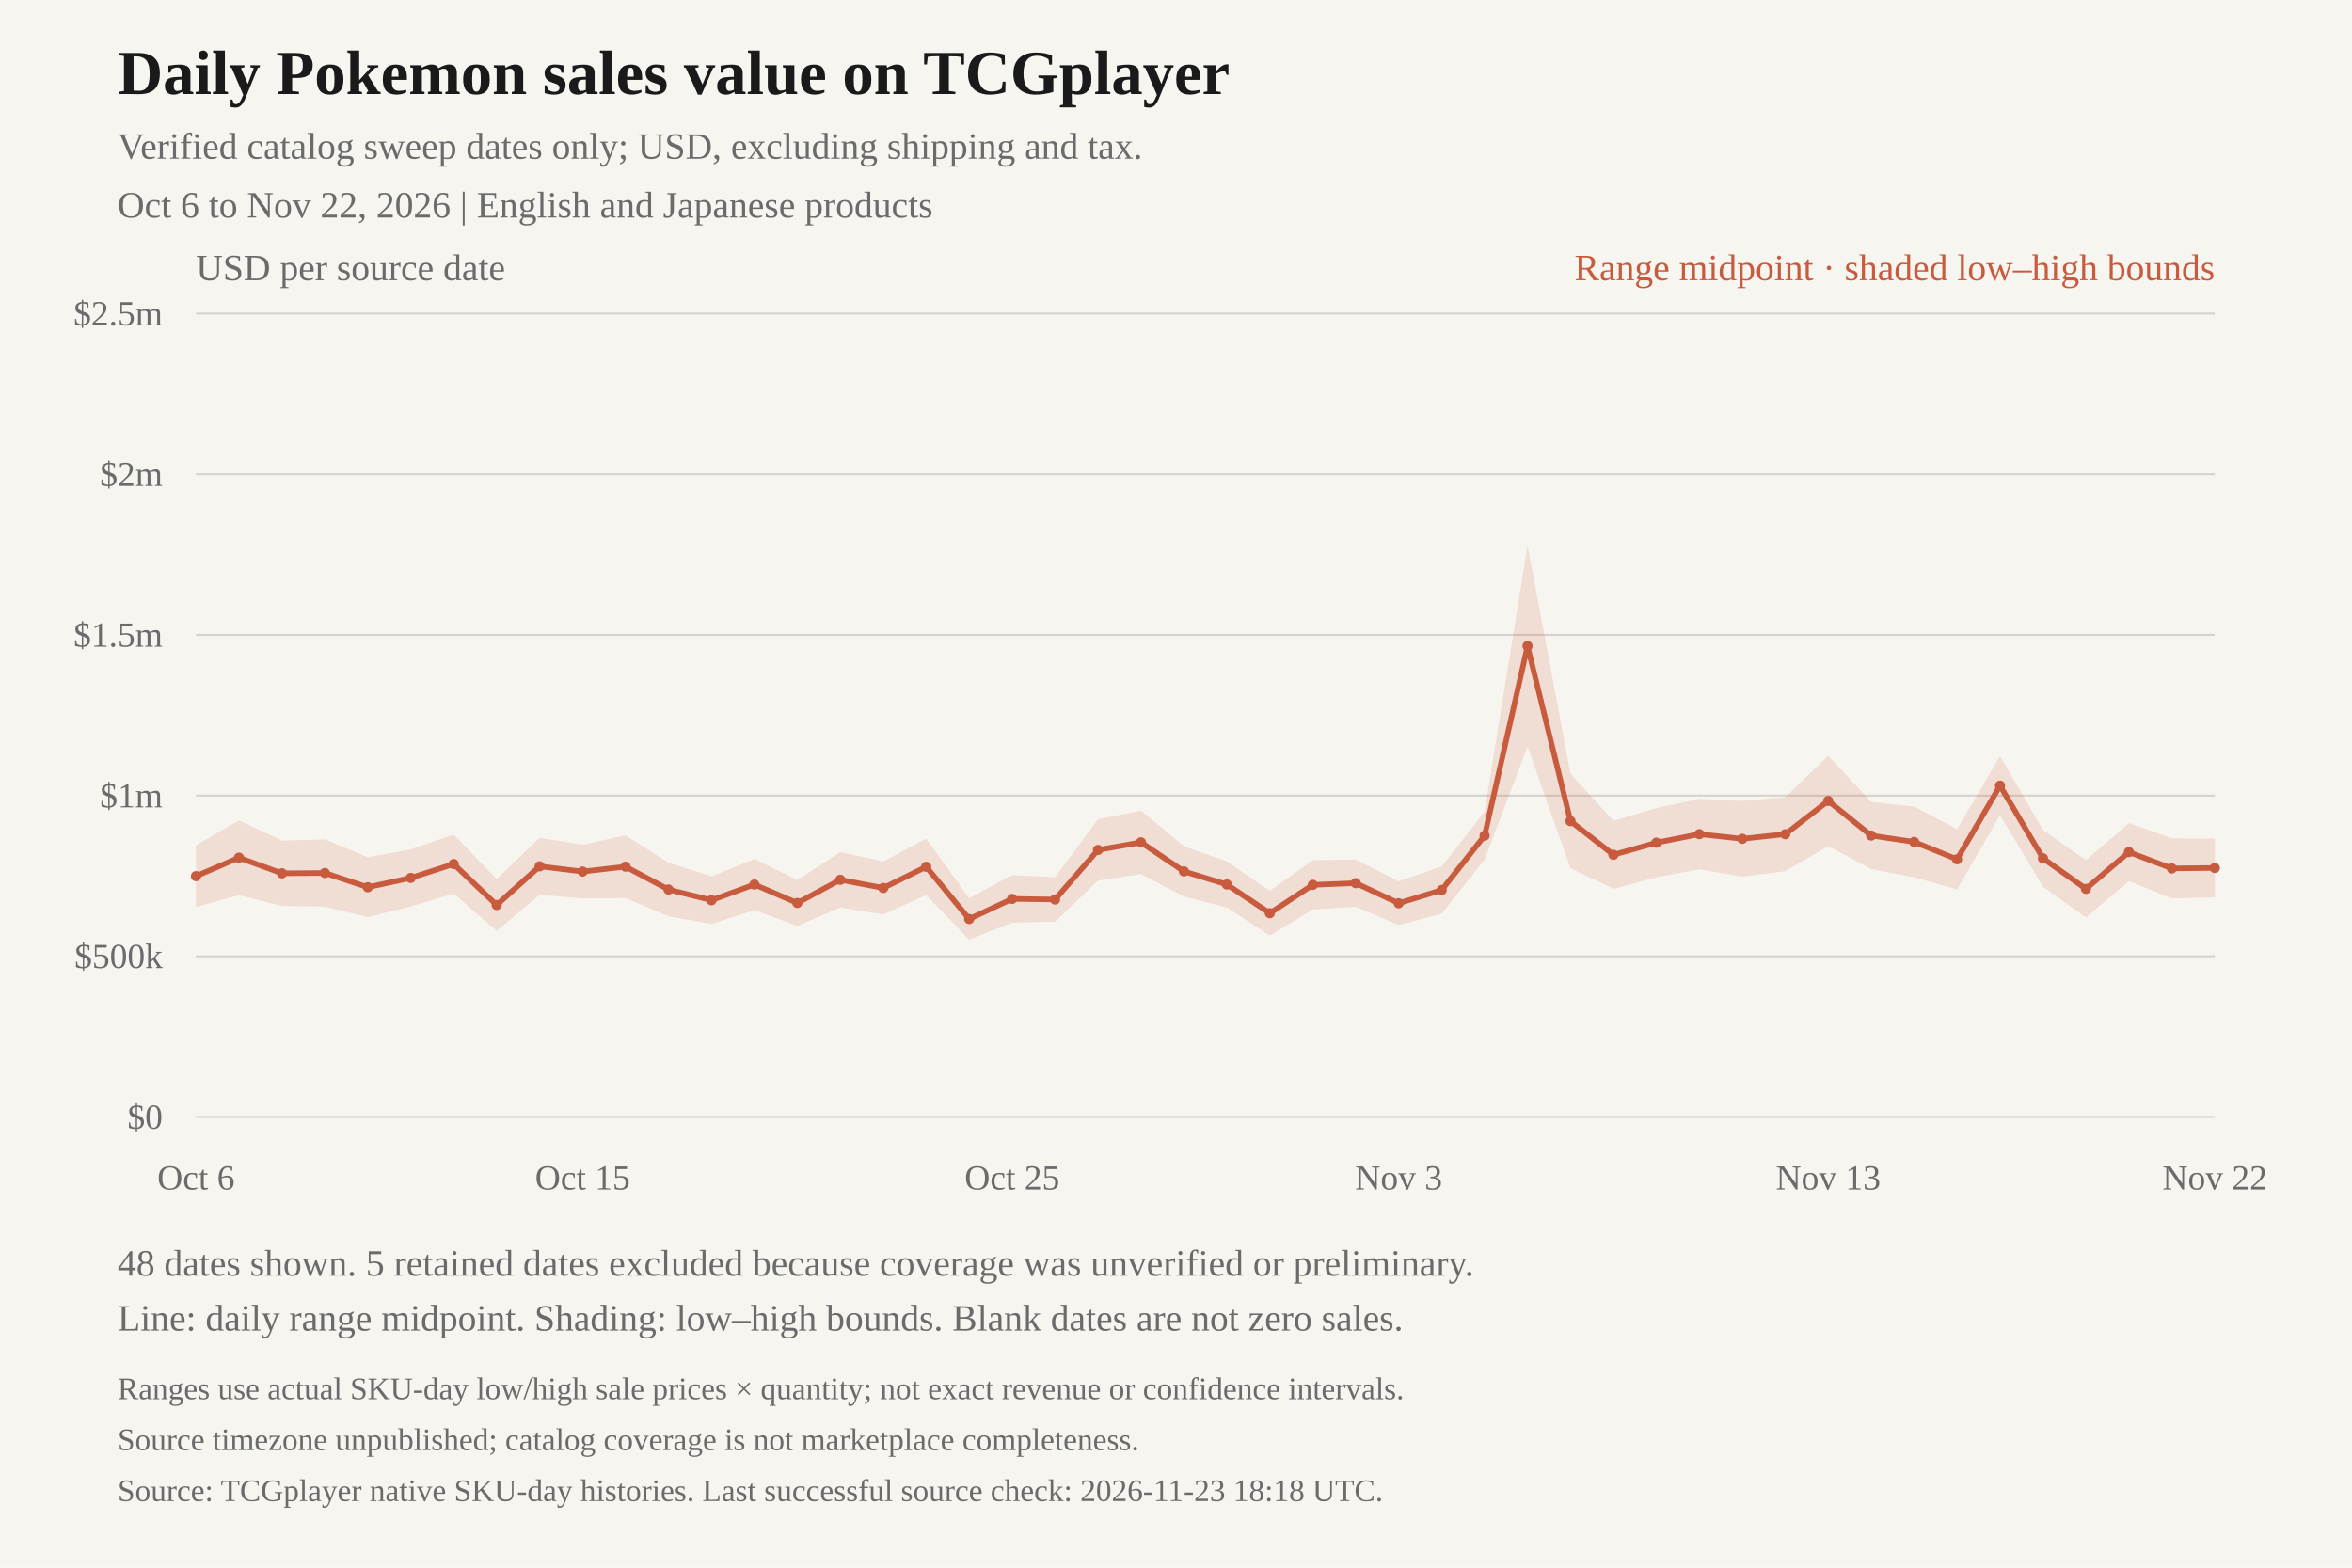
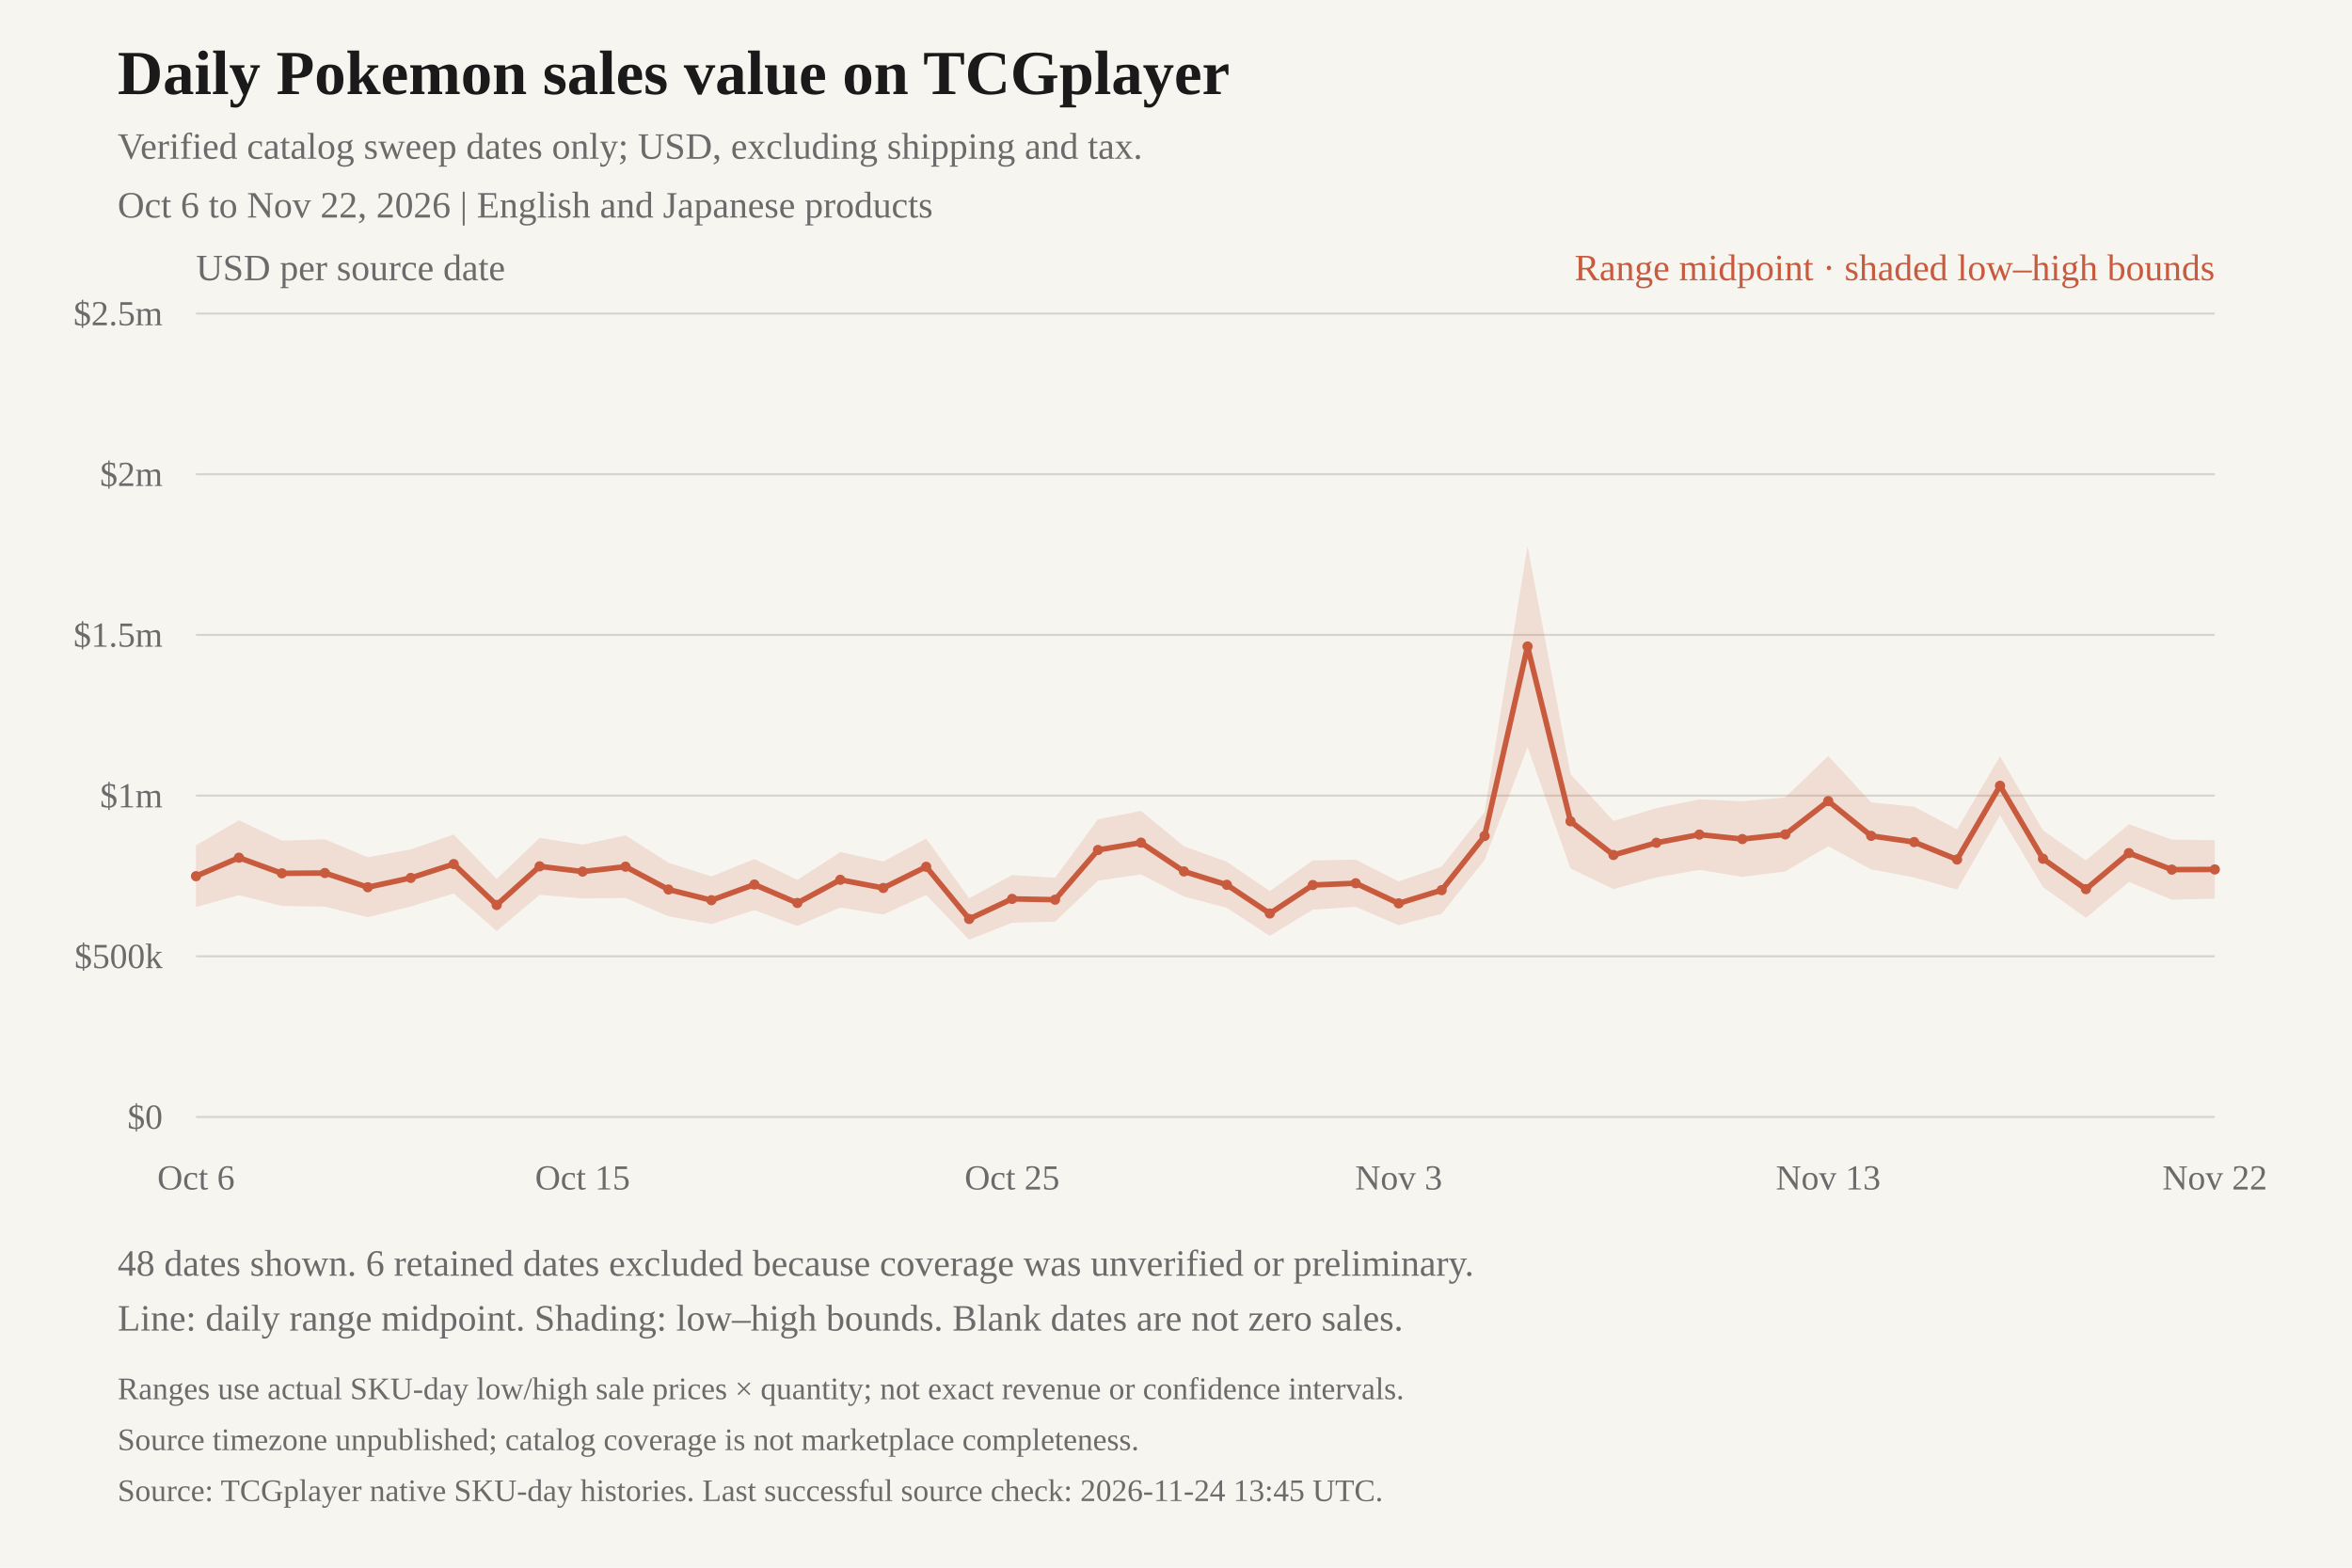
<svg xmlns="http://www.w3.org/2000/svg" width="1200" height="800" viewBox="0 0 1200 800" role="img" aria-labelledby="title description">
  <style>text{font-family:Georgia,"Liberation Serif","Times New Roman",serif;fill:#1A1A1A;font-size:19px}.title{font-size:32px;font-weight:600}.muted,.axis{fill:#6B6B6B}.axis{font-size:18px}.note{font-size:16px;fill:#6B6B6B}.grid{stroke:#D6D3CC;stroke-width:1}</style>
  <rect data-role="background" width="1200" height="800" fill="#F7F5F0" />
  <text x="60" y="48" class="title">Daily Pokemon sales value on TCGplayer</text>
  <text x="60" y="81" class="muted">Verified catalog sweep dates only; USD, excluding shipping and tax.</text>
  <text x="60" y="111" class="muted">Oct 6 to Nov 22, 2026 | English and Japanese products</text>
  <text x="100" y="143" class="muted">USD per source date</text>
  <text x="1130" y="143" text-anchor="end" style="fill:#C85A3D">Range midpoint · shaded low–high bounds</text>
  <path d="M100,570H1130" class="grid" />
  <text x="83" y="576" class="axis" text-anchor="end">$0</text>
  <path d="M100,488H1130" class="grid" />
  <text x="83" y="494" class="axis" text-anchor="end">$500k</text>
  <path d="M100,406H1130" class="grid" />
  <text x="83" y="412" class="axis" text-anchor="end">$1m</text>
  <path d="M100,324H1130" class="grid" />
  <text x="83" y="330" class="axis" text-anchor="end">$1.5m</text>
  <path d="M100,242H1130" class="grid" />
  <text x="83" y="248" class="axis" text-anchor="end">$2m</text>
  <path d="M100,160H1130" class="grid" />
  <text x="83" y="166" class="axis" text-anchor="end">$2.5m</text>
-   <polygon data-series="daily-band" points="100,431.395 121.915,418.596 143.83,428.993 165.745,428.347 187.66,437.483 209.574,433.454 231.489,425.889 253.404,448.6 275.319,427.569 297.234,431.071 319.149,426.287 341.064,440.279 362.979,447.253 384.894,438.369 406.809,449.058 428.723,434.841 450.638,439.616 472.553,427.977 494.468,458.392 516.383,446.556 538.298,447.73 560.213,418.067 582.128,413.657 604.043,431.87 625.957,439.598 647.872,454.601 669.787,438.984 691.702,438.633 713.617,449.757 735.532,442.179 757.447,414.235 779.362,278.435 801.277,394.949 823.191,418.852 845.106,412.365 867.021,407.672 888.936,408.743 910.851,406.801 932.766,385.659 954.681,409.267 976.596,411.603 998.511,423.121 1020.426,385.864 1042.34,423.532 1064.255,438.935 1086.17,420.056 1108.085,427.818 1130,427.946 1130,457.921 1108.085,458.512 1086.17,449.617 1064.255,468.219 1042.34,452.5 1020.426,415.992 998.511,453.904 976.596,447.693 954.681,443.499 932.766,431.747 910.851,444.571 888.936,447.359 867.021,443.669 845.106,447.681 823.191,453.562 801.277,443.081 779.362,380.94 757.447,438.642 735.532,466.222 713.617,472.104 691.702,462.707 669.787,464.104 647.872,477.424 625.957,463.115 604.043,457.474 582.128,446.045 560.213,449.379 538.298,470.31 516.383,470.849 494.468,479.541 472.553,456.674 450.638,466.671 428.723,463.09 406.809,472.524 384.894,464.4 362.979,471.512 341.064,467.575 319.149,458.248 297.234,458.461 275.319,456.626 253.404,475.046 231.489,455.971 209.574,462.546 187.66,468.031 165.745,462.639 143.83,462.325 121.915,456.767 100,462.839" fill="#C85A3D" fill-opacity="0.16" />
-   <polyline data-series="daily-midpoint" points="100,447.117 121.915,437.682 143.83,445.659 165.745,445.493 187.66,452.757 209.574,448 231.489,440.93 253.404,461.823 275.319,442.097 297.234,444.766 319.149,442.267 341.064,453.927 362.979,459.382 384.894,451.384 406.809,460.791 428.723,448.965 450.638,453.144 472.553,442.326 494.468,468.967 516.383,458.703 538.298,459.02 560.213,433.723 582.128,429.851 604.043,444.672 625.957,451.357 647.872,466.013 669.787,451.544 691.702,450.67 713.617,460.93 735.532,454.201 757.447,426.438 779.362,329.688 801.277,419.015 823.191,436.207 845.106,430.023 867.021,425.67 888.936,428.051 910.851,425.686 932.766,408.703 954.681,426.383 976.596,429.648 998.511,438.513 1020.426,400.928 1042.34,438.016 1064.255,453.577 1086.17,434.836 1108.085,443.165 1130,442.934" fill="none" stroke="#C85A3D" stroke-width="2.8" stroke-linejoin="round" stroke-linecap="round" />
+   <polygon data-series="daily-band" points="100,431.395 121.915,418.596 143.83,428.993 165.745,428.347 187.66,437.483 209.574,433.454 231.489,425.889 253.404,448.6 275.319,427.569 297.234,431.071 319.149,426.287 341.064,440.279 362.979,447.253 384.894,438.369 406.809,449.058 428.723,434.841 450.638,439.616 472.553,427.977 494.468,458.392 516.383,446.556 538.298,447.907 560.213,418.085 582.128,413.817 604.043,431.883 625.957,439.783 647.872,454.75 669.787,439.089 691.702,438.696 713.617,449.831 735.532,442.233 757.447,414.419 779.362,278.657 801.277,395.04 823.191,418.956 845.106,412.415 867.021,407.913 888.936,408.887 910.851,406.929 932.766,385.777 954.681,409.482 976.596,411.669 998.511,423.224 1020.426,385.966 1042.34,423.775 1064.255,439.116 1086.17,420.613 1108.085,428.455 1130,428.768 1130,458.597 1108.085,459.089 1086.17,450.052 1064.255,468.343 1042.34,452.69 1020.426,416.013 998.511,453.991 976.596,447.752 954.681,443.617 932.766,431.843 910.851,444.686 888.936,447.47 867.021,443.882 845.106,447.724 823.191,453.665 801.277,443.165 779.362,381.153 757.447,438.817 735.532,466.26 713.617,472.155 691.702,462.754 669.787,464.192 647.872,477.566 625.957,463.269 604.043,457.484 582.128,446.181 560.213,449.394 538.298,470.334 516.383,470.849 494.468,479.541 472.553,456.674 450.638,466.671 428.723,463.09 406.809,472.524 384.894,464.4 362.979,471.512 341.064,467.575 319.149,458.248 297.234,458.461 275.319,456.626 253.404,475.046 231.489,455.971 209.574,462.546 187.66,468.031 165.745,462.639 143.83,462.325 121.915,456.767 100,462.839" fill="#C85A3D" fill-opacity="0.16" />
+   <polyline data-series="daily-midpoint" points="100,447.117 121.915,437.682 143.83,445.659 165.745,445.493 187.66,452.757 209.574,448 231.489,440.93 253.404,461.823 275.319,442.097 297.234,444.766 319.149,442.267 341.064,453.927 362.979,459.382 384.894,451.384 406.809,460.791 428.723,448.965 450.638,453.144 472.553,442.326 494.468,468.967 516.383,458.703 538.298,459.121 560.213,433.739 582.128,429.999 604.043,444.684 625.957,451.526 647.872,466.158 669.787,451.641 691.702,450.725 713.617,460.993 735.532,454.247 757.447,426.618 779.362,329.905 801.277,419.103 823.191,436.31 845.106,430.07 867.021,425.897 888.936,428.179 910.851,425.808 932.766,408.81 954.681,426.549 976.596,429.711 998.511,438.608 1020.426,400.99 1042.34,438.232 1064.255,453.73 1086.17,435.333 1108.085,443.772 1130,443.683" fill="none" stroke="#C85A3D" stroke-width="2.8" stroke-linejoin="round" stroke-linecap="round" />
  <circle data-series="daily-observation" cx="100" cy="447.117" r="2.6" fill="#C85A3D" />
  <circle data-series="daily-observation" cx="121.915" cy="437.682" r="2.6" fill="#C85A3D" />
  <circle data-series="daily-observation" cx="143.83" cy="445.659" r="2.6" fill="#C85A3D" />
  <circle data-series="daily-observation" cx="165.745" cy="445.493" r="2.6" fill="#C85A3D" />
  <circle data-series="daily-observation" cx="187.66" cy="452.757" r="2.6" fill="#C85A3D" />
  <circle data-series="daily-observation" cx="209.574" cy="448" r="2.6" fill="#C85A3D" />
  <circle data-series="daily-observation" cx="231.489" cy="440.93" r="2.6" fill="#C85A3D" />
  <circle data-series="daily-observation" cx="253.404" cy="461.823" r="2.6" fill="#C85A3D" />
  <circle data-series="daily-observation" cx="275.319" cy="442.097" r="2.6" fill="#C85A3D" />
  <circle data-series="daily-observation" cx="297.234" cy="444.766" r="2.6" fill="#C85A3D" />
  <circle data-series="daily-observation" cx="319.149" cy="442.267" r="2.6" fill="#C85A3D" />
  <circle data-series="daily-observation" cx="341.064" cy="453.927" r="2.6" fill="#C85A3D" />
  <circle data-series="daily-observation" cx="362.979" cy="459.382" r="2.6" fill="#C85A3D" />
  <circle data-series="daily-observation" cx="384.894" cy="451.384" r="2.6" fill="#C85A3D" />
  <circle data-series="daily-observation" cx="406.809" cy="460.791" r="2.6" fill="#C85A3D" />
  <circle data-series="daily-observation" cx="428.723" cy="448.965" r="2.6" fill="#C85A3D" />
  <circle data-series="daily-observation" cx="450.638" cy="453.144" r="2.6" fill="#C85A3D" />
  <circle data-series="daily-observation" cx="472.553" cy="442.326" r="2.6" fill="#C85A3D" />
  <circle data-series="daily-observation" cx="494.468" cy="468.967" r="2.6" fill="#C85A3D" />
  <circle data-series="daily-observation" cx="516.383" cy="458.703" r="2.6" fill="#C85A3D" />
-   <circle data-series="daily-observation" cx="538.298" cy="459.02" r="2.6" fill="#C85A3D" />
-   <circle data-series="daily-observation" cx="560.213" cy="433.723" r="2.6" fill="#C85A3D" />
-   <circle data-series="daily-observation" cx="582.128" cy="429.851" r="2.6" fill="#C85A3D" />
-   <circle data-series="daily-observation" cx="604.043" cy="444.672" r="2.6" fill="#C85A3D" />
-   <circle data-series="daily-observation" cx="625.957" cy="451.357" r="2.6" fill="#C85A3D" />
-   <circle data-series="daily-observation" cx="647.872" cy="466.013" r="2.6" fill="#C85A3D" />
-   <circle data-series="daily-observation" cx="669.787" cy="451.544" r="2.6" fill="#C85A3D" />
-   <circle data-series="daily-observation" cx="691.702" cy="450.67" r="2.6" fill="#C85A3D" />
-   <circle data-series="daily-observation" cx="713.617" cy="460.93" r="2.6" fill="#C85A3D" />
-   <circle data-series="daily-observation" cx="735.532" cy="454.201" r="2.6" fill="#C85A3D" />
-   <circle data-series="daily-observation" cx="757.447" cy="426.438" r="2.6" fill="#C85A3D" />
-   <circle data-series="daily-observation" cx="779.362" cy="329.688" r="2.6" fill="#C85A3D" />
-   <circle data-series="daily-observation" cx="801.277" cy="419.015" r="2.6" fill="#C85A3D" />
-   <circle data-series="daily-observation" cx="823.191" cy="436.207" r="2.6" fill="#C85A3D" />
-   <circle data-series="daily-observation" cx="845.106" cy="430.023" r="2.6" fill="#C85A3D" />
-   <circle data-series="daily-observation" cx="867.021" cy="425.67" r="2.6" fill="#C85A3D" />
-   <circle data-series="daily-observation" cx="888.936" cy="428.051" r="2.6" fill="#C85A3D" />
-   <circle data-series="daily-observation" cx="910.851" cy="425.686" r="2.6" fill="#C85A3D" />
-   <circle data-series="daily-observation" cx="932.766" cy="408.703" r="2.6" fill="#C85A3D" />
-   <circle data-series="daily-observation" cx="954.681" cy="426.383" r="2.6" fill="#C85A3D" />
-   <circle data-series="daily-observation" cx="976.596" cy="429.648" r="2.6" fill="#C85A3D" />
-   <circle data-series="daily-observation" cx="998.511" cy="438.513" r="2.6" fill="#C85A3D" />
-   <circle data-series="daily-observation" cx="1020.426" cy="400.928" r="2.6" fill="#C85A3D" />
-   <circle data-series="daily-observation" cx="1042.34" cy="438.016" r="2.6" fill="#C85A3D" />
-   <circle data-series="daily-observation" cx="1064.255" cy="453.577" r="2.6" fill="#C85A3D" />
-   <circle data-series="daily-observation" cx="1086.17" cy="434.836" r="2.6" fill="#C85A3D" />
-   <circle data-series="daily-observation" cx="1108.085" cy="443.165" r="2.6" fill="#C85A3D" />
-   <circle data-series="daily-observation" cx="1130" cy="442.934" r="2.6" fill="#C85A3D" />
+   <circle data-series="daily-observation" cx="538.298" cy="459.121" r="2.6" fill="#C85A3D" />
+   <circle data-series="daily-observation" cx="560.213" cy="433.739" r="2.6" fill="#C85A3D" />
+   <circle data-series="daily-observation" cx="582.128" cy="429.999" r="2.6" fill="#C85A3D" />
+   <circle data-series="daily-observation" cx="604.043" cy="444.684" r="2.6" fill="#C85A3D" />
+   <circle data-series="daily-observation" cx="625.957" cy="451.526" r="2.6" fill="#C85A3D" />
+   <circle data-series="daily-observation" cx="647.872" cy="466.158" r="2.6" fill="#C85A3D" />
+   <circle data-series="daily-observation" cx="669.787" cy="451.641" r="2.6" fill="#C85A3D" />
+   <circle data-series="daily-observation" cx="691.702" cy="450.725" r="2.6" fill="#C85A3D" />
+   <circle data-series="daily-observation" cx="713.617" cy="460.993" r="2.6" fill="#C85A3D" />
+   <circle data-series="daily-observation" cx="735.532" cy="454.247" r="2.6" fill="#C85A3D" />
+   <circle data-series="daily-observation" cx="757.447" cy="426.618" r="2.6" fill="#C85A3D" />
+   <circle data-series="daily-observation" cx="779.362" cy="329.905" r="2.6" fill="#C85A3D" />
+   <circle data-series="daily-observation" cx="801.277" cy="419.103" r="2.6" fill="#C85A3D" />
+   <circle data-series="daily-observation" cx="823.191" cy="436.31" r="2.6" fill="#C85A3D" />
+   <circle data-series="daily-observation" cx="845.106" cy="430.07" r="2.6" fill="#C85A3D" />
+   <circle data-series="daily-observation" cx="867.021" cy="425.897" r="2.6" fill="#C85A3D" />
+   <circle data-series="daily-observation" cx="888.936" cy="428.179" r="2.6" fill="#C85A3D" />
+   <circle data-series="daily-observation" cx="910.851" cy="425.808" r="2.6" fill="#C85A3D" />
+   <circle data-series="daily-observation" cx="932.766" cy="408.81" r="2.6" fill="#C85A3D" />
+   <circle data-series="daily-observation" cx="954.681" cy="426.549" r="2.6" fill="#C85A3D" />
+   <circle data-series="daily-observation" cx="976.596" cy="429.711" r="2.6" fill="#C85A3D" />
+   <circle data-series="daily-observation" cx="998.511" cy="438.608" r="2.6" fill="#C85A3D" />
+   <circle data-series="daily-observation" cx="1020.426" cy="400.99" r="2.6" fill="#C85A3D" />
+   <circle data-series="daily-observation" cx="1042.34" cy="438.232" r="2.6" fill="#C85A3D" />
+   <circle data-series="daily-observation" cx="1064.255" cy="453.73" r="2.6" fill="#C85A3D" />
+   <circle data-series="daily-observation" cx="1086.17" cy="435.333" r="2.6" fill="#C85A3D" />
+   <circle data-series="daily-observation" cx="1108.085" cy="443.772" r="2.6" fill="#C85A3D" />
+   <circle data-series="daily-observation" cx="1130" cy="443.683" r="2.6" fill="#C85A3D" />
  <text x="100" y="607" class="axis" text-anchor="middle">Oct 6</text>
  <text x="297.234" y="607" class="axis" text-anchor="middle">Oct 15</text>
  <text x="516.383" y="607" class="axis" text-anchor="middle">Oct 25</text>
  <text x="713.617" y="607" class="axis" text-anchor="middle">Nov 3</text>
  <text x="932.766" y="607" class="axis" text-anchor="middle">Nov 13</text>
  <text x="1130" y="607" class="axis" text-anchor="middle">Nov 22</text>
-   <text x="60" y="651" class="muted">48 dates shown. 5 retained dates excluded because coverage was unverified or preliminary.</text>
+   <text x="60" y="651" class="muted">48 dates shown. 6 retained dates excluded because coverage was unverified or preliminary.</text>
  <text x="60" y="679" class="muted">Line: daily range midpoint. Shading: low–high bounds. Blank dates are not zero sales.</text>
  <text x="60" y="714" class="note">Ranges use actual SKU-day low/high sale prices × quantity; not exact revenue or confidence intervals.</text>
  <text x="60" y="740" class="note">Source timezone unpublished; catalog coverage is not marketplace completeness.</text>
-   <text x="60" y="766" class="note">Source: TCGplayer native SKU-day histories. Last successful source check: 2026-11-23 18:18 UTC.</text>
+   <text x="60" y="766" class="note">Source: TCGplayer native SKU-day histories. Last successful source check: 2026-11-24 13:45 UTC.</text>
</svg>
